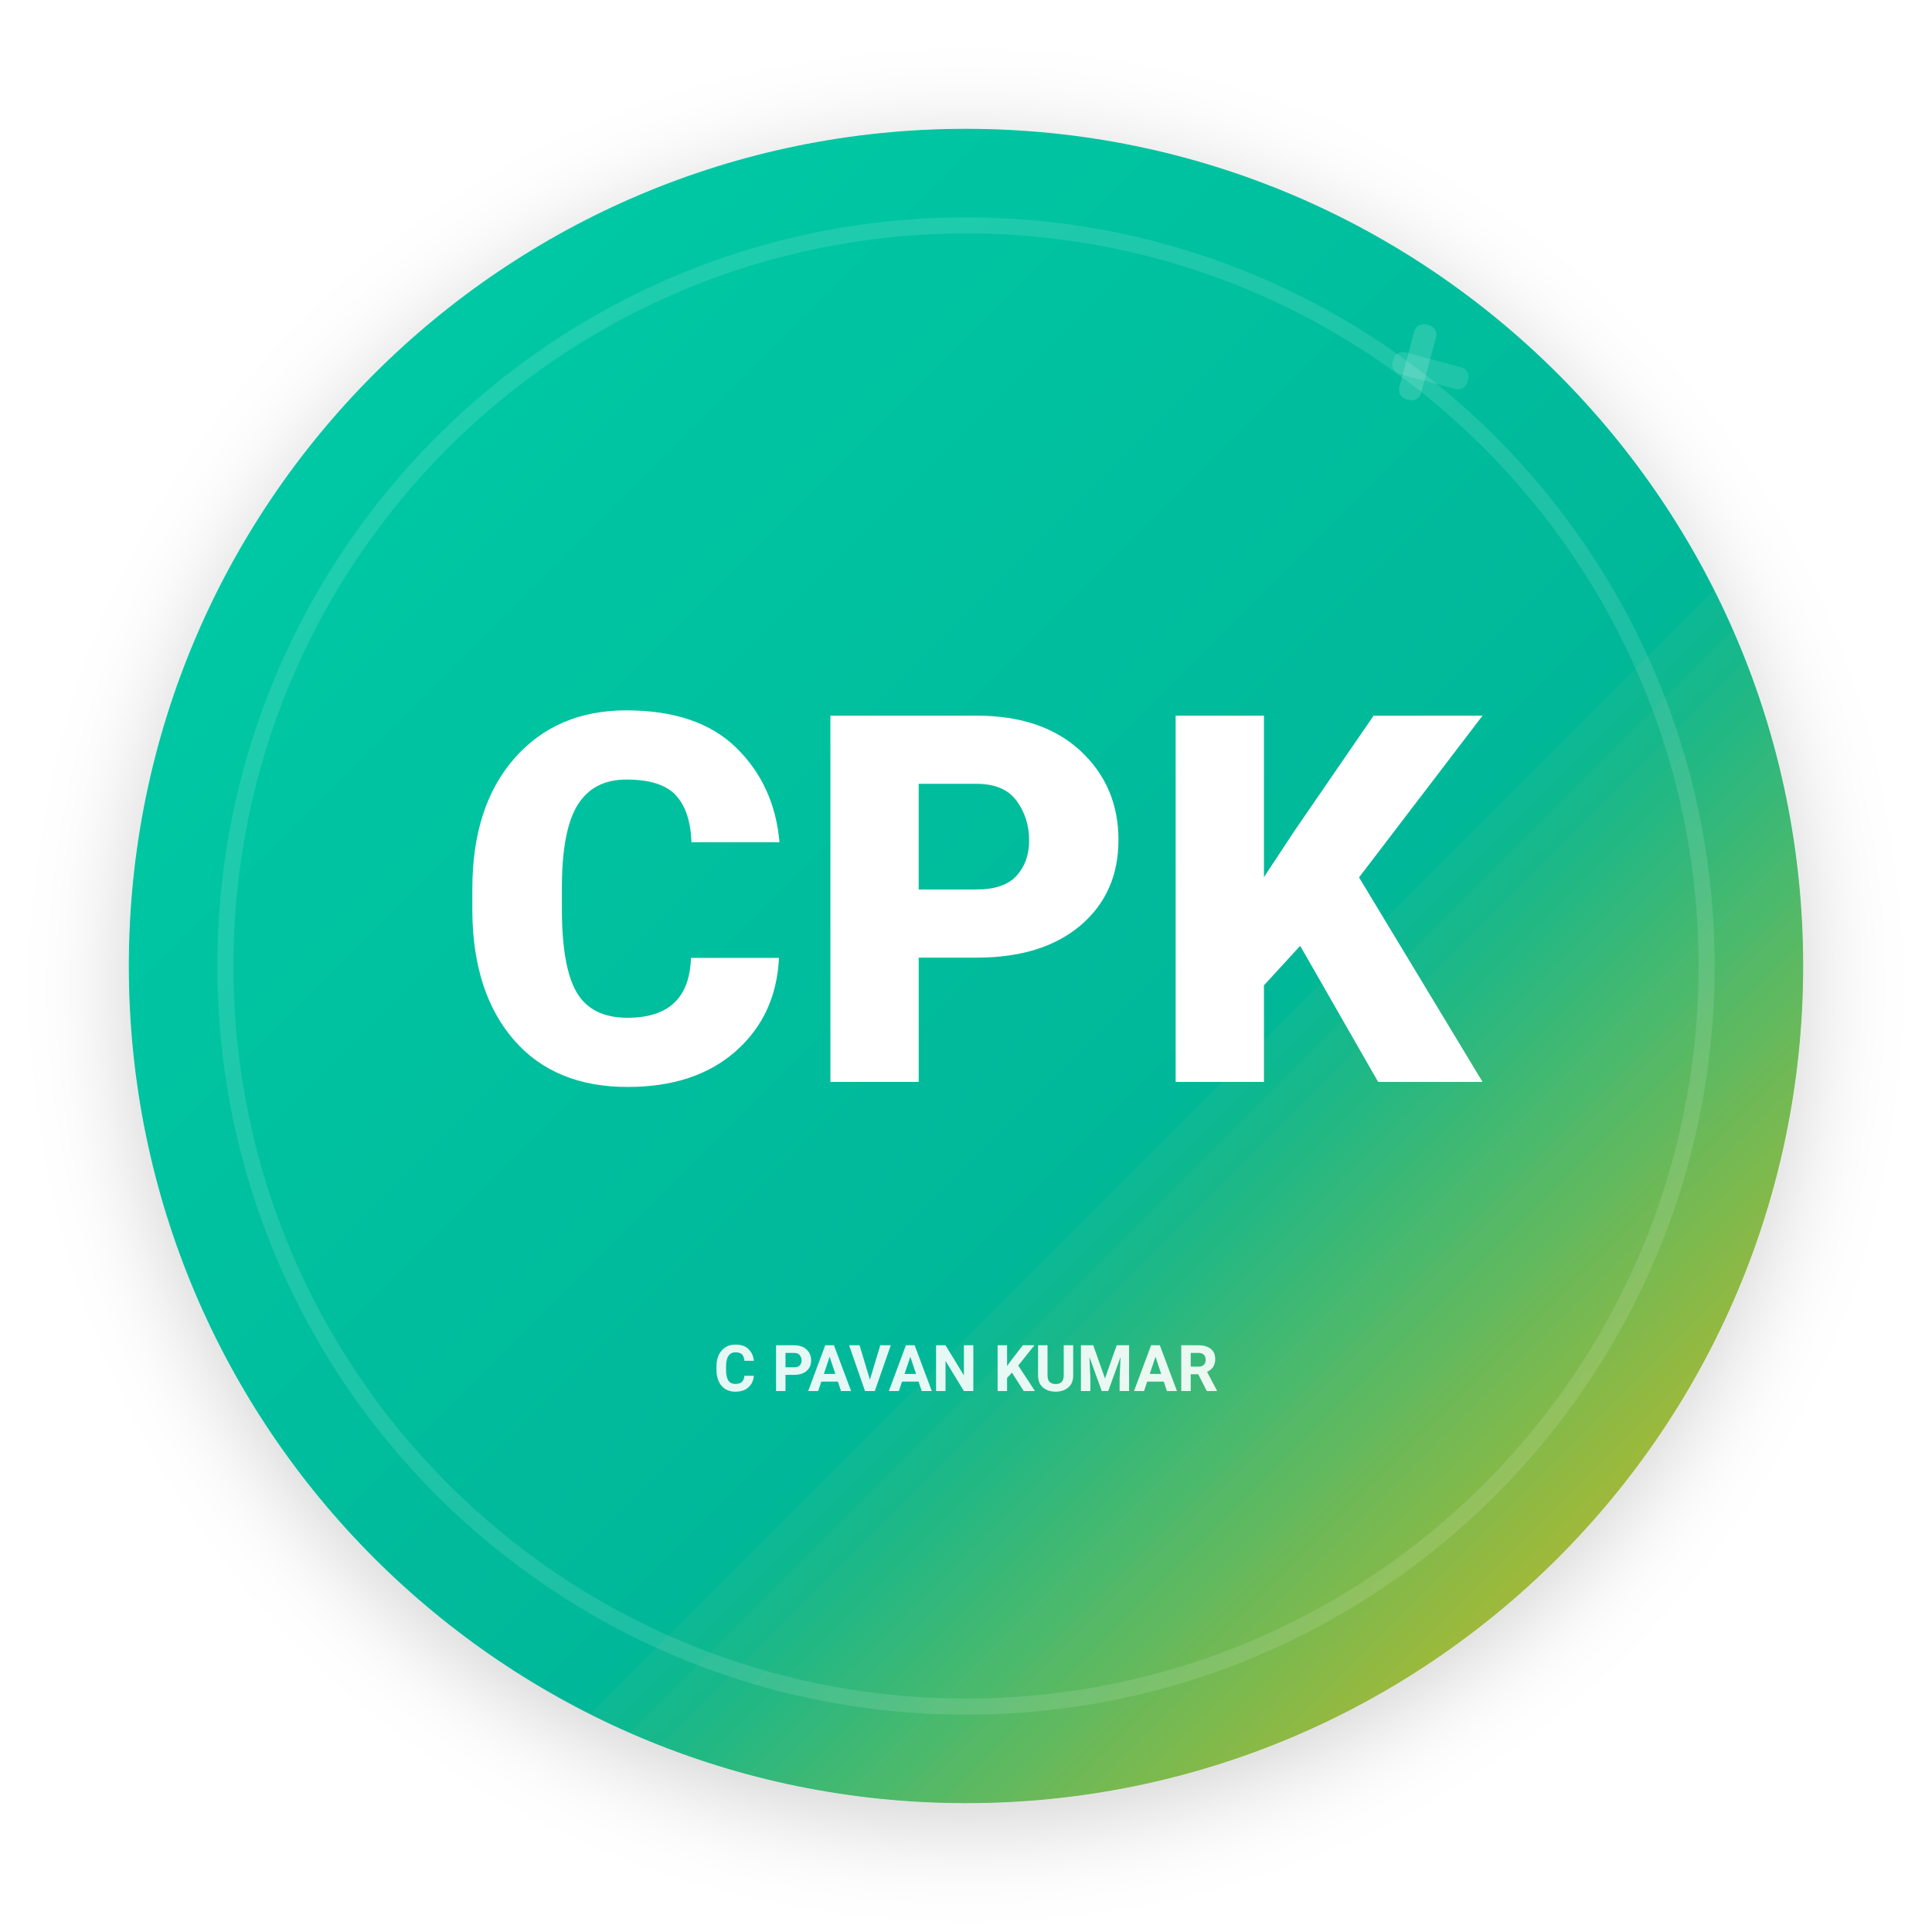
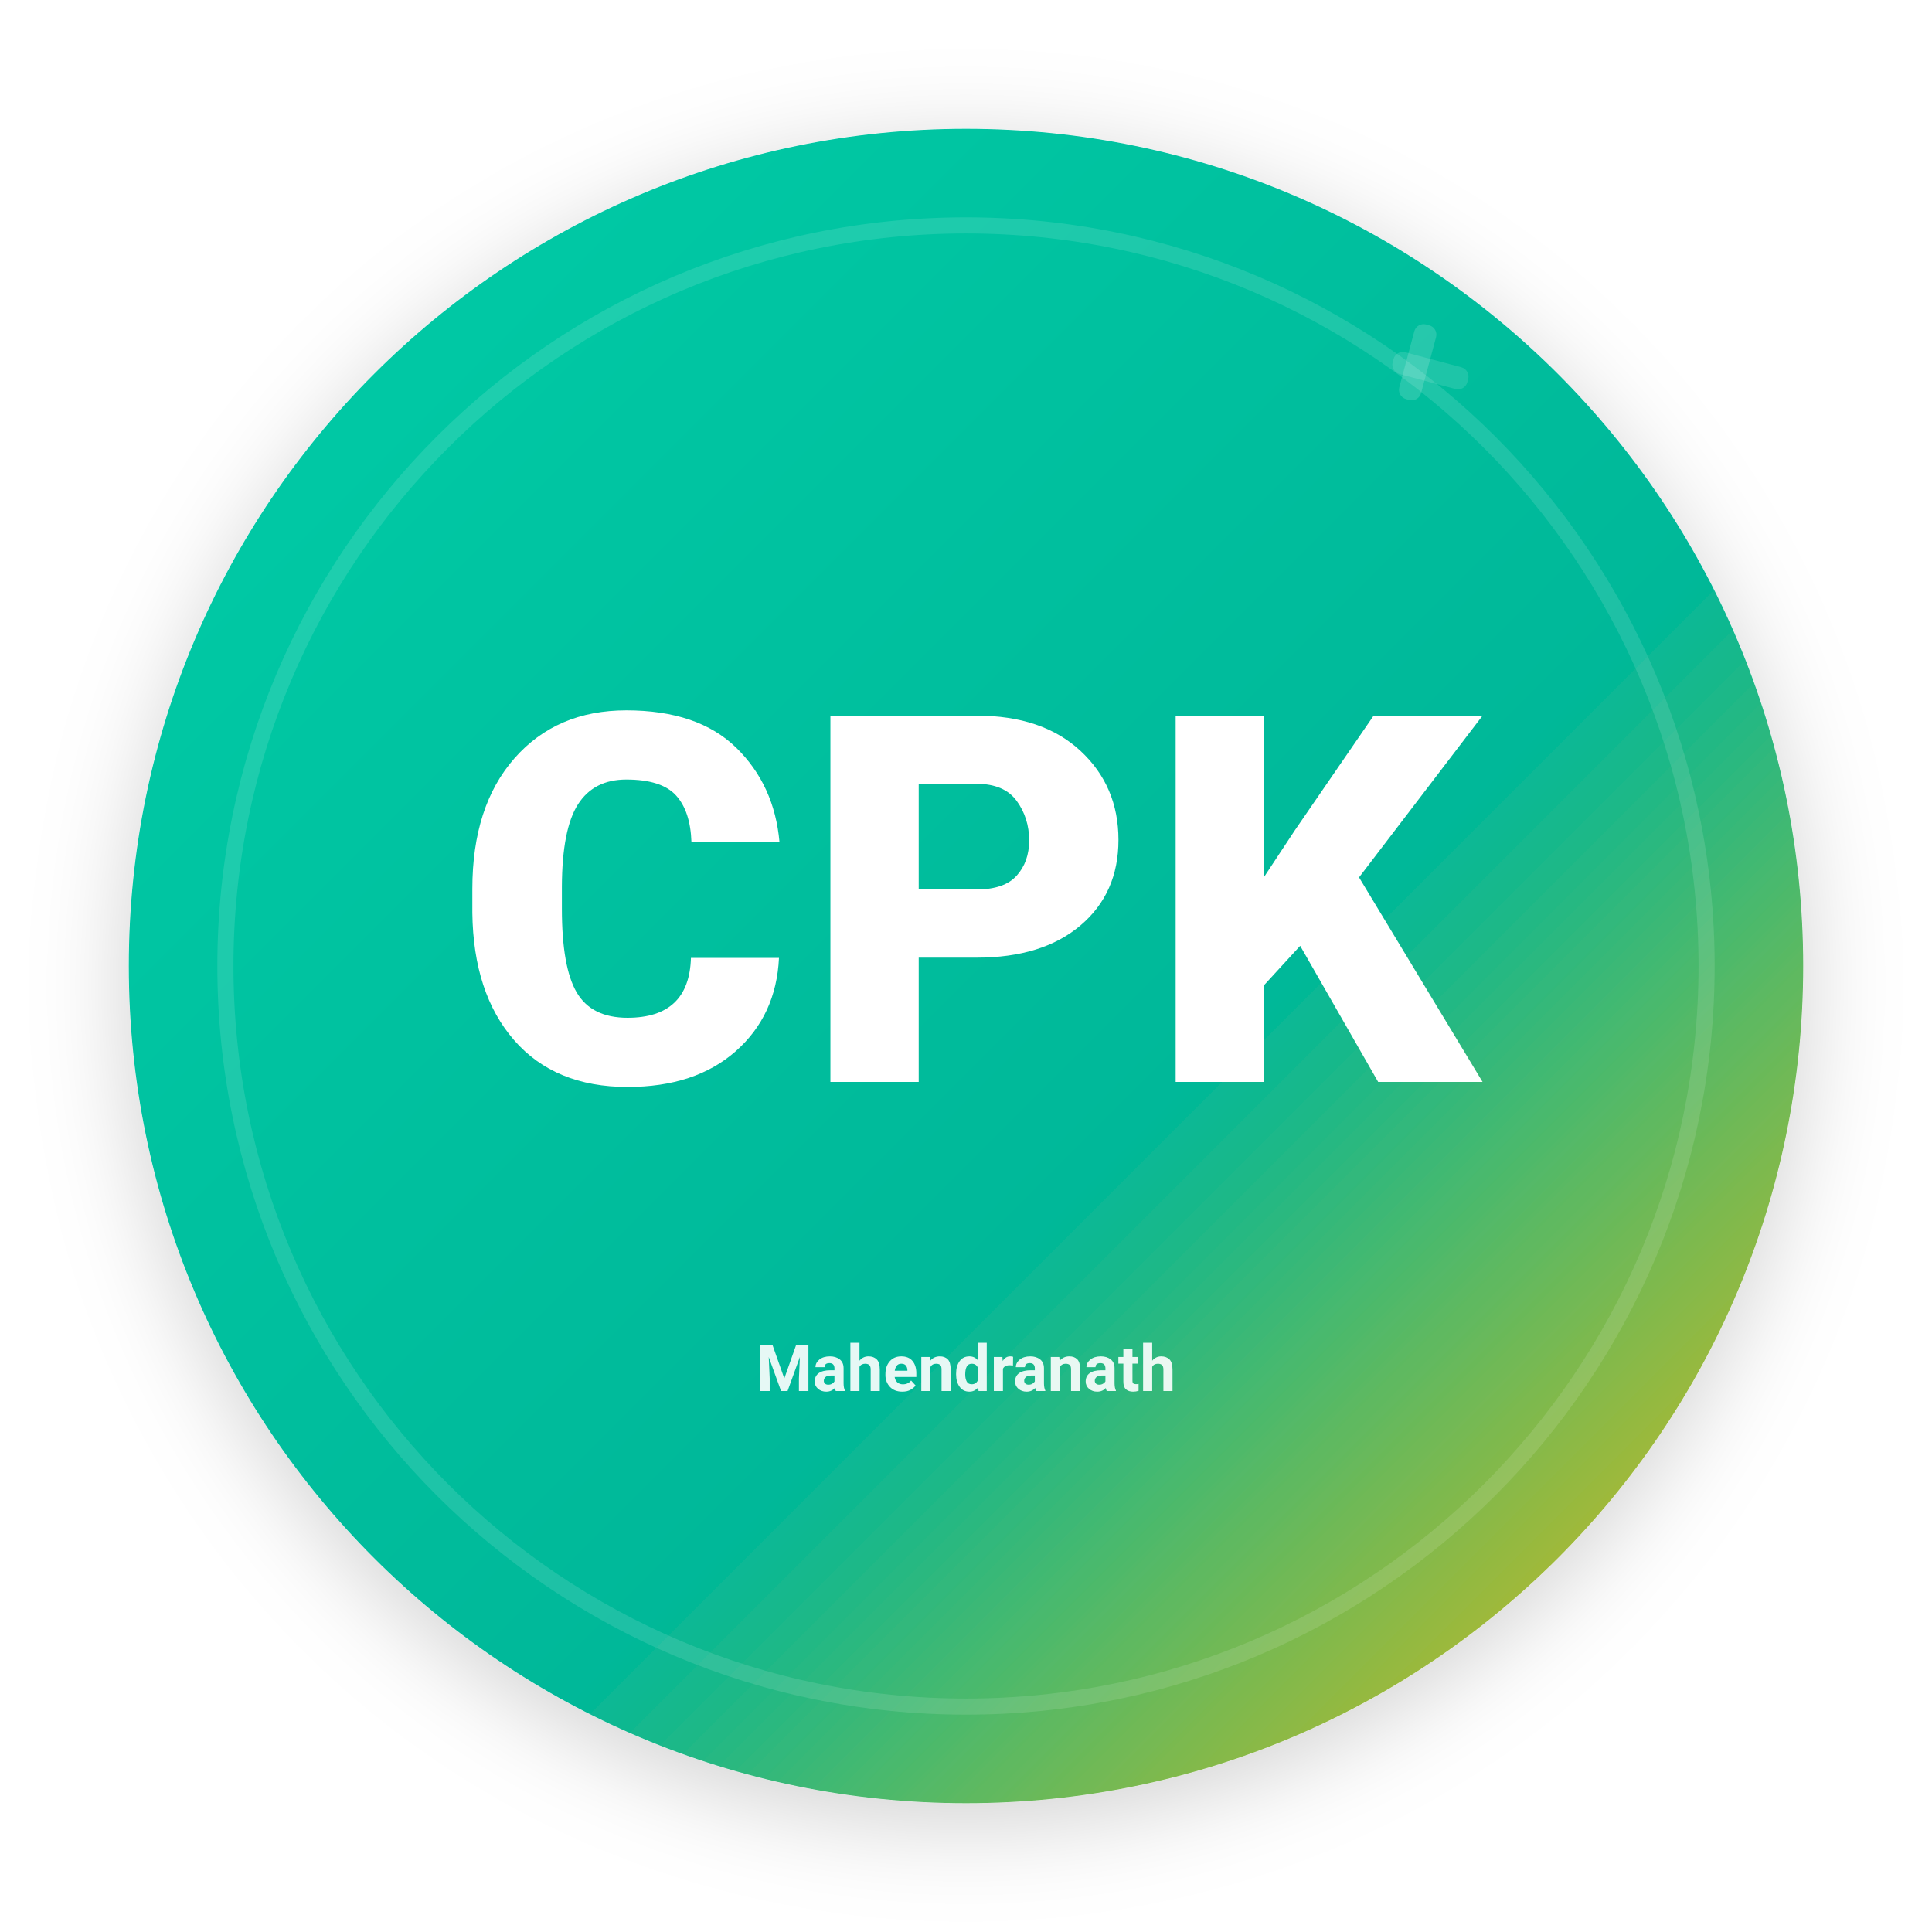
- <svg xmlns="http://www.w3.org/2000/svg" width="1200" height="1200" viewBox="0 0 1200 1200" role="img" aria-label="Portfolio logo: CPK">
+ <svg xmlns="http://www.w3.org/2000/svg" width="1200" height="1200" viewBox="0 0 1200 1200" role="img" aria-label="Portfolio logo: Mahendranath">
  <defs>
    <linearGradient id="g1" x1="0%" x2="100%" y1="0%" y2="100%">
      <stop offset="0%" stop-color="#00cea8" />
      <stop offset="60%" stop-color="#00b899" />
      <stop offset="100%" stop-color="#FEBA01" />
    </linearGradient>
    <filter id="shadow" x="-50%" y="-50%" width="200%" height="200%">
      <feDropShadow dx="0" dy="12" stdDeviation="30" flood-color="#000" flood-opacity="0.18" />
    </filter>
  </defs>
  <rect width="100%" height="100%" fill="#ffffff" />
  <g filter="url(#shadow)">
    <circle cx="600" cy="600" r="520" fill="url(#g1)" />
  </g>
  <circle cx="600" cy="600" r="460" fill="none" stroke="rgba(255,255,255,0.12)" stroke-width="10" />
  <text x="50%" y="56%" text-anchor="middle" font-family="Segoe UI, Roboto, Arial, sans-serif" font-weight="800" font-size="320" fill="#ffffff" letter-spacing="6">CPK</text>
-   <text x="50%" y="72%" text-anchor="middle" font-family="Segoe UI, Roboto, Arial, sans-serif" font-weight="600" font-size="40" fill="rgba(255,255,255,0.9)">C PAVAN KUMAR</text>
+   <text x="50%" y="72%" text-anchor="middle" font-family="Segoe UI, Roboto, Arial, sans-serif" font-weight="600" font-size="40" fill="rgba(255,255,255,0.9)">Mahendranath</text>
  <g transform="translate(880,200) rotate(15)">
    <rect x="0" y="0" width="14" height="48" rx="6" fill="#ffffff" opacity="0.15" />
    <rect x="-8" y="20" width="48" height="14" rx="6" fill="#ffffff" opacity="0.12" />
  </g>
</svg>
